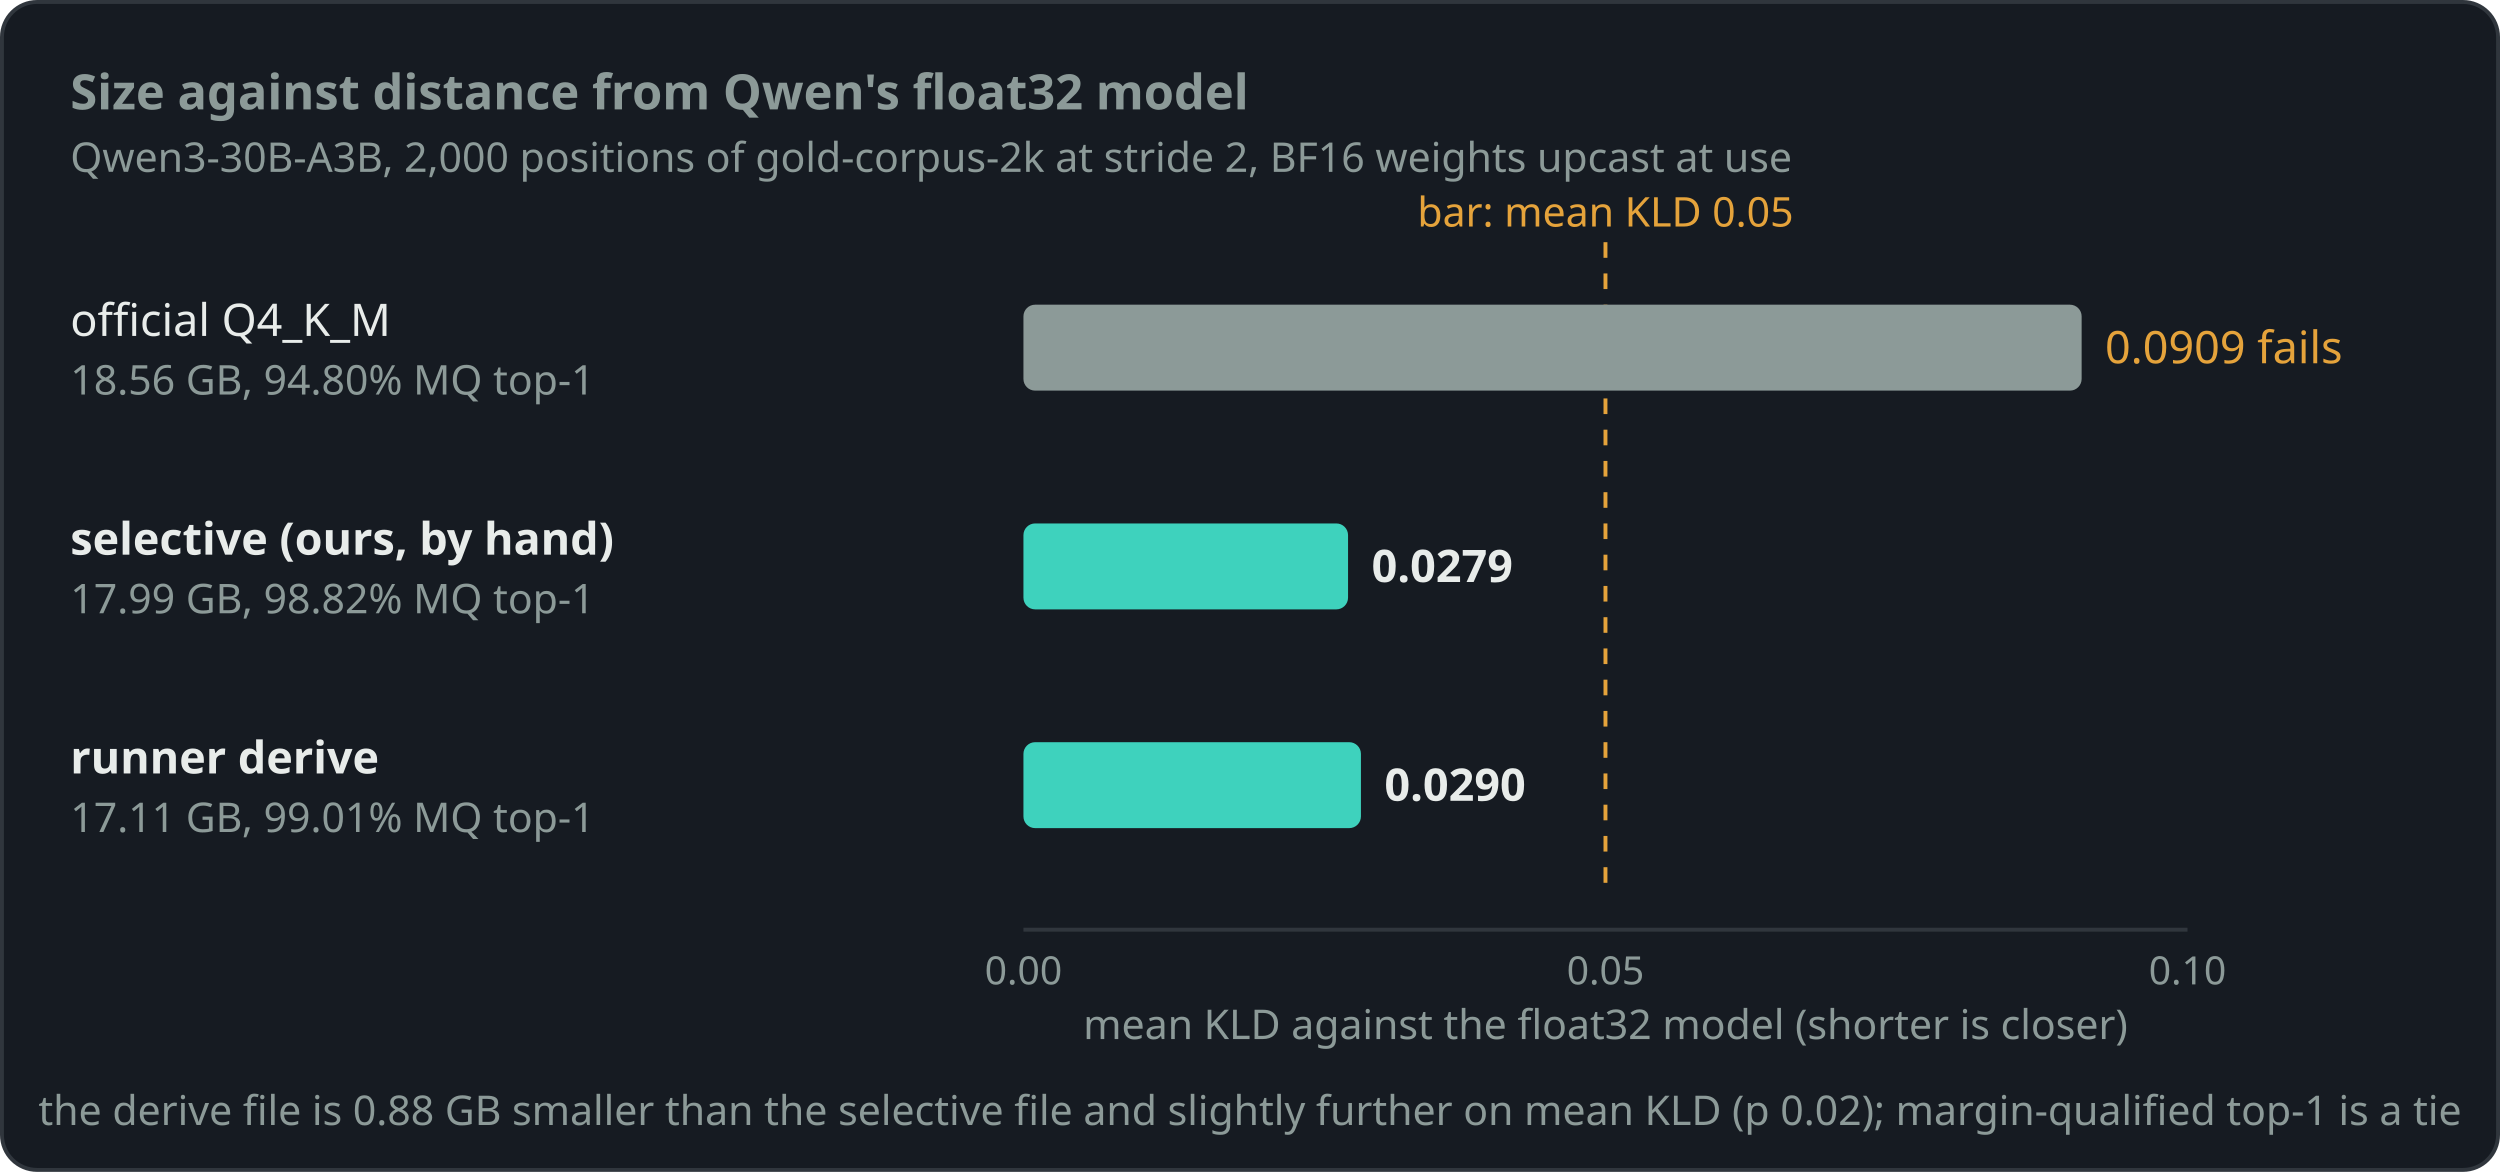
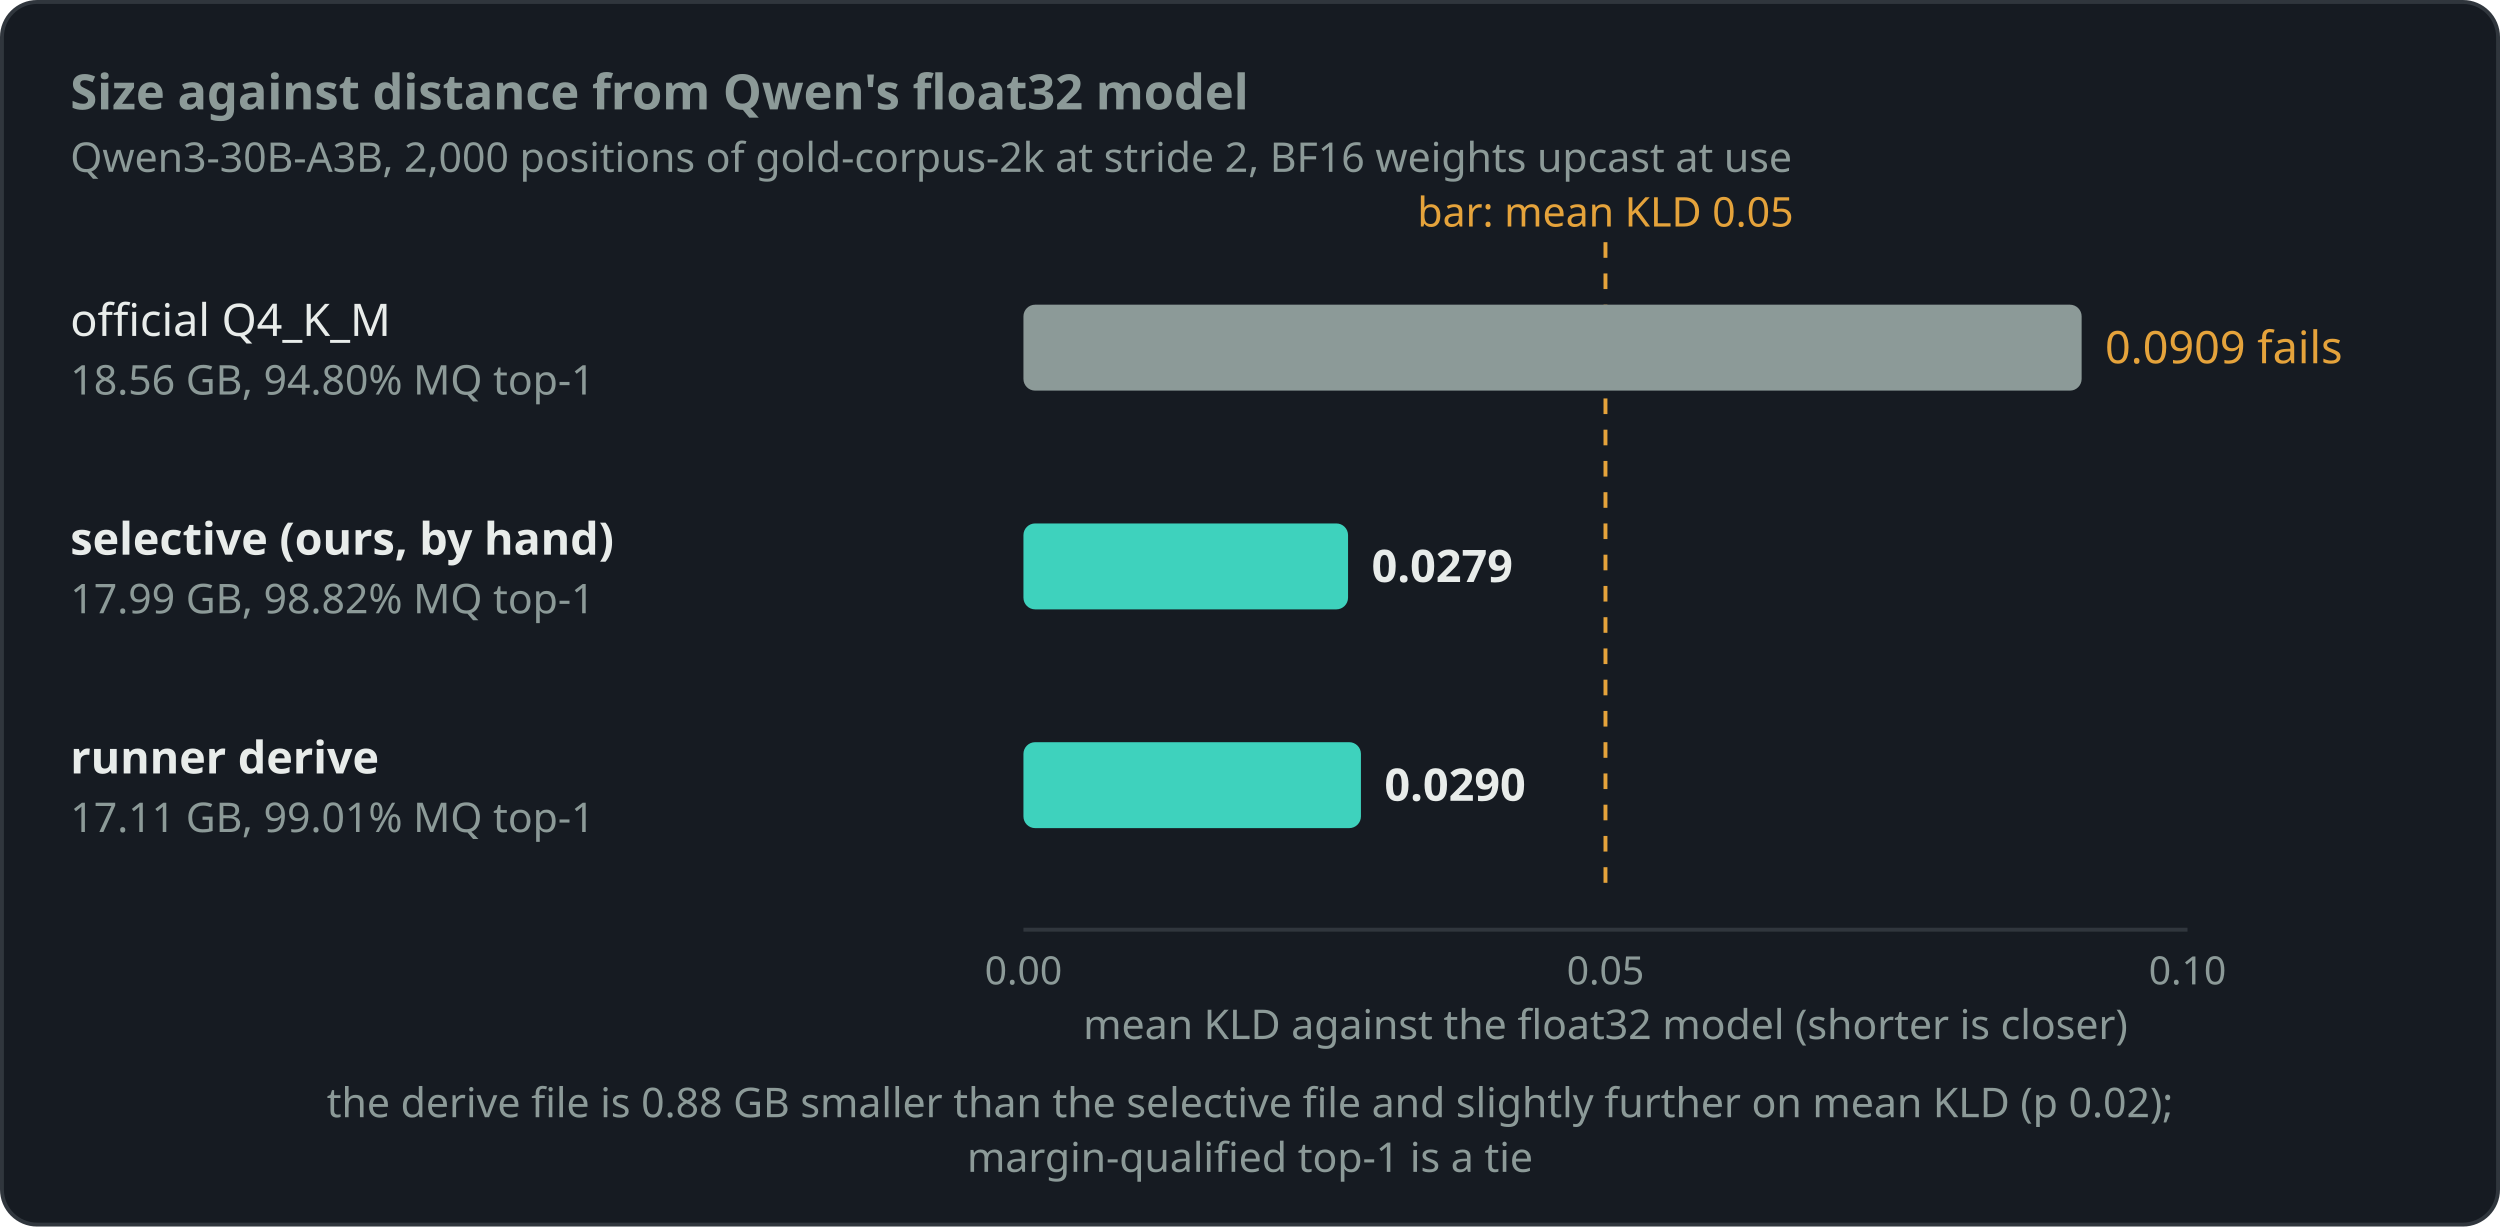
- <svg xmlns="http://www.w3.org/2000/svg" viewBox="0 0 640 300" width="640" height="300" role="img" aria-labelledby="t">
-   <rect x="0.5" y="0.5" width="639" height="299" rx="9" fill="#161B22" stroke="#30363D" />
+ <svg xmlns="http://www.w3.org/2000/svg" viewBox="0 0 640 314" width="640" height="314" role="img" aria-labelledby="t">
+   <rect x="0.5" y="0.5" width="639" height="313" rx="9" fill="#161B22" stroke="#30363D" />
  <text x="18" y="28" text-anchor="start" font-family="-apple-system, BlinkMacSystemFont, 'Segoe UI', 'Noto Sans', Helvetica, Arial, sans-serif" font-size="12.5" font-weight="600" fill="#8C9A98">Size against distance from Qwen's float32 model</text>
  <text x="18" y="44" text-anchor="start" font-family="-apple-system, BlinkMacSystemFont, 'Segoe UI', 'Noto Sans', Helvetica, Arial, sans-serif" font-size="10.5" fill="#8C9A98">Qwen3-30B-A3B, 2,000 positions of gold-corpus-2k at stride 2, BF16 weights upcast at use</text>
  <line x1="411.0" y1="62" x2="411.0" y2="226" stroke="#E5A33B" stroke-dasharray="4 4" />
  <text x="411.0" y="58" text-anchor="middle" font-family="-apple-system, BlinkMacSystemFont, 'Segoe UI', 'Noto Sans', Helvetica, Arial, sans-serif" font-size="10.5" fill="#E5A33B">bar: mean KLD 0.05</text>
  <text x="18" y="86" text-anchor="start" font-family="-apple-system, BlinkMacSystemFont, 'Segoe UI', 'Noto Sans', Helvetica, Arial, sans-serif" font-size="11.5" fill="#E8ECEA">official Q4_K_M</text>
  <text x="18" y="101" text-anchor="start" font-family="-apple-system, BlinkMacSystemFont, 'Segoe UI', 'Noto Sans', Helvetica, Arial, sans-serif" font-size="10.5" fill="#8C9A98">18.56 GB, 94.80% MQ top-1</text>
  <rect x="262" y="78" width="270.9" height="22" rx="3" fill="#8C9A98" />
  <text x="538.882" y="93" text-anchor="start" font-family="-apple-system, BlinkMacSystemFont, 'Segoe UI', 'Noto Sans', Helvetica, Arial, sans-serif" font-size="11.5" fill="#E5A33B">0.0909  fails</text>
  <text x="18" y="142" text-anchor="start" font-family="-apple-system, BlinkMacSystemFont, 'Segoe UI', 'Noto Sans', Helvetica, Arial, sans-serif" font-size="11.5" font-weight="600" fill="#E8ECEA">selective (ours, by hand)</text>
  <text x="18" y="157" text-anchor="start" font-family="-apple-system, BlinkMacSystemFont, 'Segoe UI', 'Noto Sans', Helvetica, Arial, sans-serif" font-size="10.5" fill="#8C9A98">17.99 GB, 98.82% MQ top-1</text>
  <rect x="262" y="134" width="83.1" height="22" rx="3" fill="#3ED2BD" />
  <text x="351.142" y="149" text-anchor="start" font-family="-apple-system, BlinkMacSystemFont, 'Segoe UI', 'Noto Sans', Helvetica, Arial, sans-serif" font-size="11.5" font-weight="600" fill="#E8ECEA">0.0279</text>
  <text x="18" y="198" text-anchor="start" font-family="-apple-system, BlinkMacSystemFont, 'Segoe UI', 'Noto Sans', Helvetica, Arial, sans-serif" font-size="11.5" font-weight="600" fill="#E8ECEA">runner derive</text>
  <text x="18" y="213" text-anchor="start" font-family="-apple-system, BlinkMacSystemFont, 'Segoe UI', 'Noto Sans', Helvetica, Arial, sans-serif" font-size="10.5" fill="#8C9A98">17.11 GB, 99.01% MQ top-1</text>
  <rect x="262" y="190" width="86.4" height="22" rx="3" fill="#3ED2BD" />
  <text x="354.42" y="205" text-anchor="start" font-family="-apple-system, BlinkMacSystemFont, 'Segoe UI', 'Noto Sans', Helvetica, Arial, sans-serif" font-size="11.5" font-weight="600" fill="#E8ECEA">0.0290</text>
  <line x1="262" y1="238" x2="560" y2="238" stroke="#30363D" />
  <text x="262.0" y="252" text-anchor="middle" font-family="-apple-system, BlinkMacSystemFont, 'Segoe UI', 'Noto Sans', Helvetica, Arial, sans-serif" font-size="10" fill="#8C9A98">0.00</text>
  <text x="411.0" y="252" text-anchor="middle" font-family="-apple-system, BlinkMacSystemFont, 'Segoe UI', 'Noto Sans', Helvetica, Arial, sans-serif" font-size="10" fill="#8C9A98">0.05</text>
  <text x="560.0" y="252" text-anchor="middle" font-family="-apple-system, BlinkMacSystemFont, 'Segoe UI', 'Noto Sans', Helvetica, Arial, sans-serif" font-size="10" fill="#8C9A98">0.10</text>
  <text x="411.0" y="266" text-anchor="middle" font-family="-apple-system, BlinkMacSystemFont, 'Segoe UI', 'Noto Sans', Helvetica, Arial, sans-serif" font-size="10.5" fill="#8C9A98">mean KLD against the float32 model (shorter is closer)</text>
-   <text x="320" y="288" text-anchor="middle" font-family="-apple-system, BlinkMacSystemFont, 'Segoe UI', 'Noto Sans', Helvetica, Arial, sans-serif" font-size="10.5" fill="#8C9A98">the derive file is 0.88 GB smaller than the selective file and slightly further on mean KLD (p 0.02); margin-qualified top-1 is a tie</text>
+   <text x="320" y="286" text-anchor="middle" font-family="-apple-system, BlinkMacSystemFont, 'Segoe UI', 'Noto Sans', Helvetica, Arial, sans-serif" font-size="10.5" fill="#8C9A98">the derive file is 0.88 GB smaller than the selective file and slightly further on mean KLD (p 0.02);</text>
+   <text x="320" y="300" text-anchor="middle" font-family="-apple-system, BlinkMacSystemFont, 'Segoe UI', 'Noto Sans', Helvetica, Arial, sans-serif" font-size="10.5" fill="#8C9A98">margin-qualified top-1 is a tie</text>
</svg>
